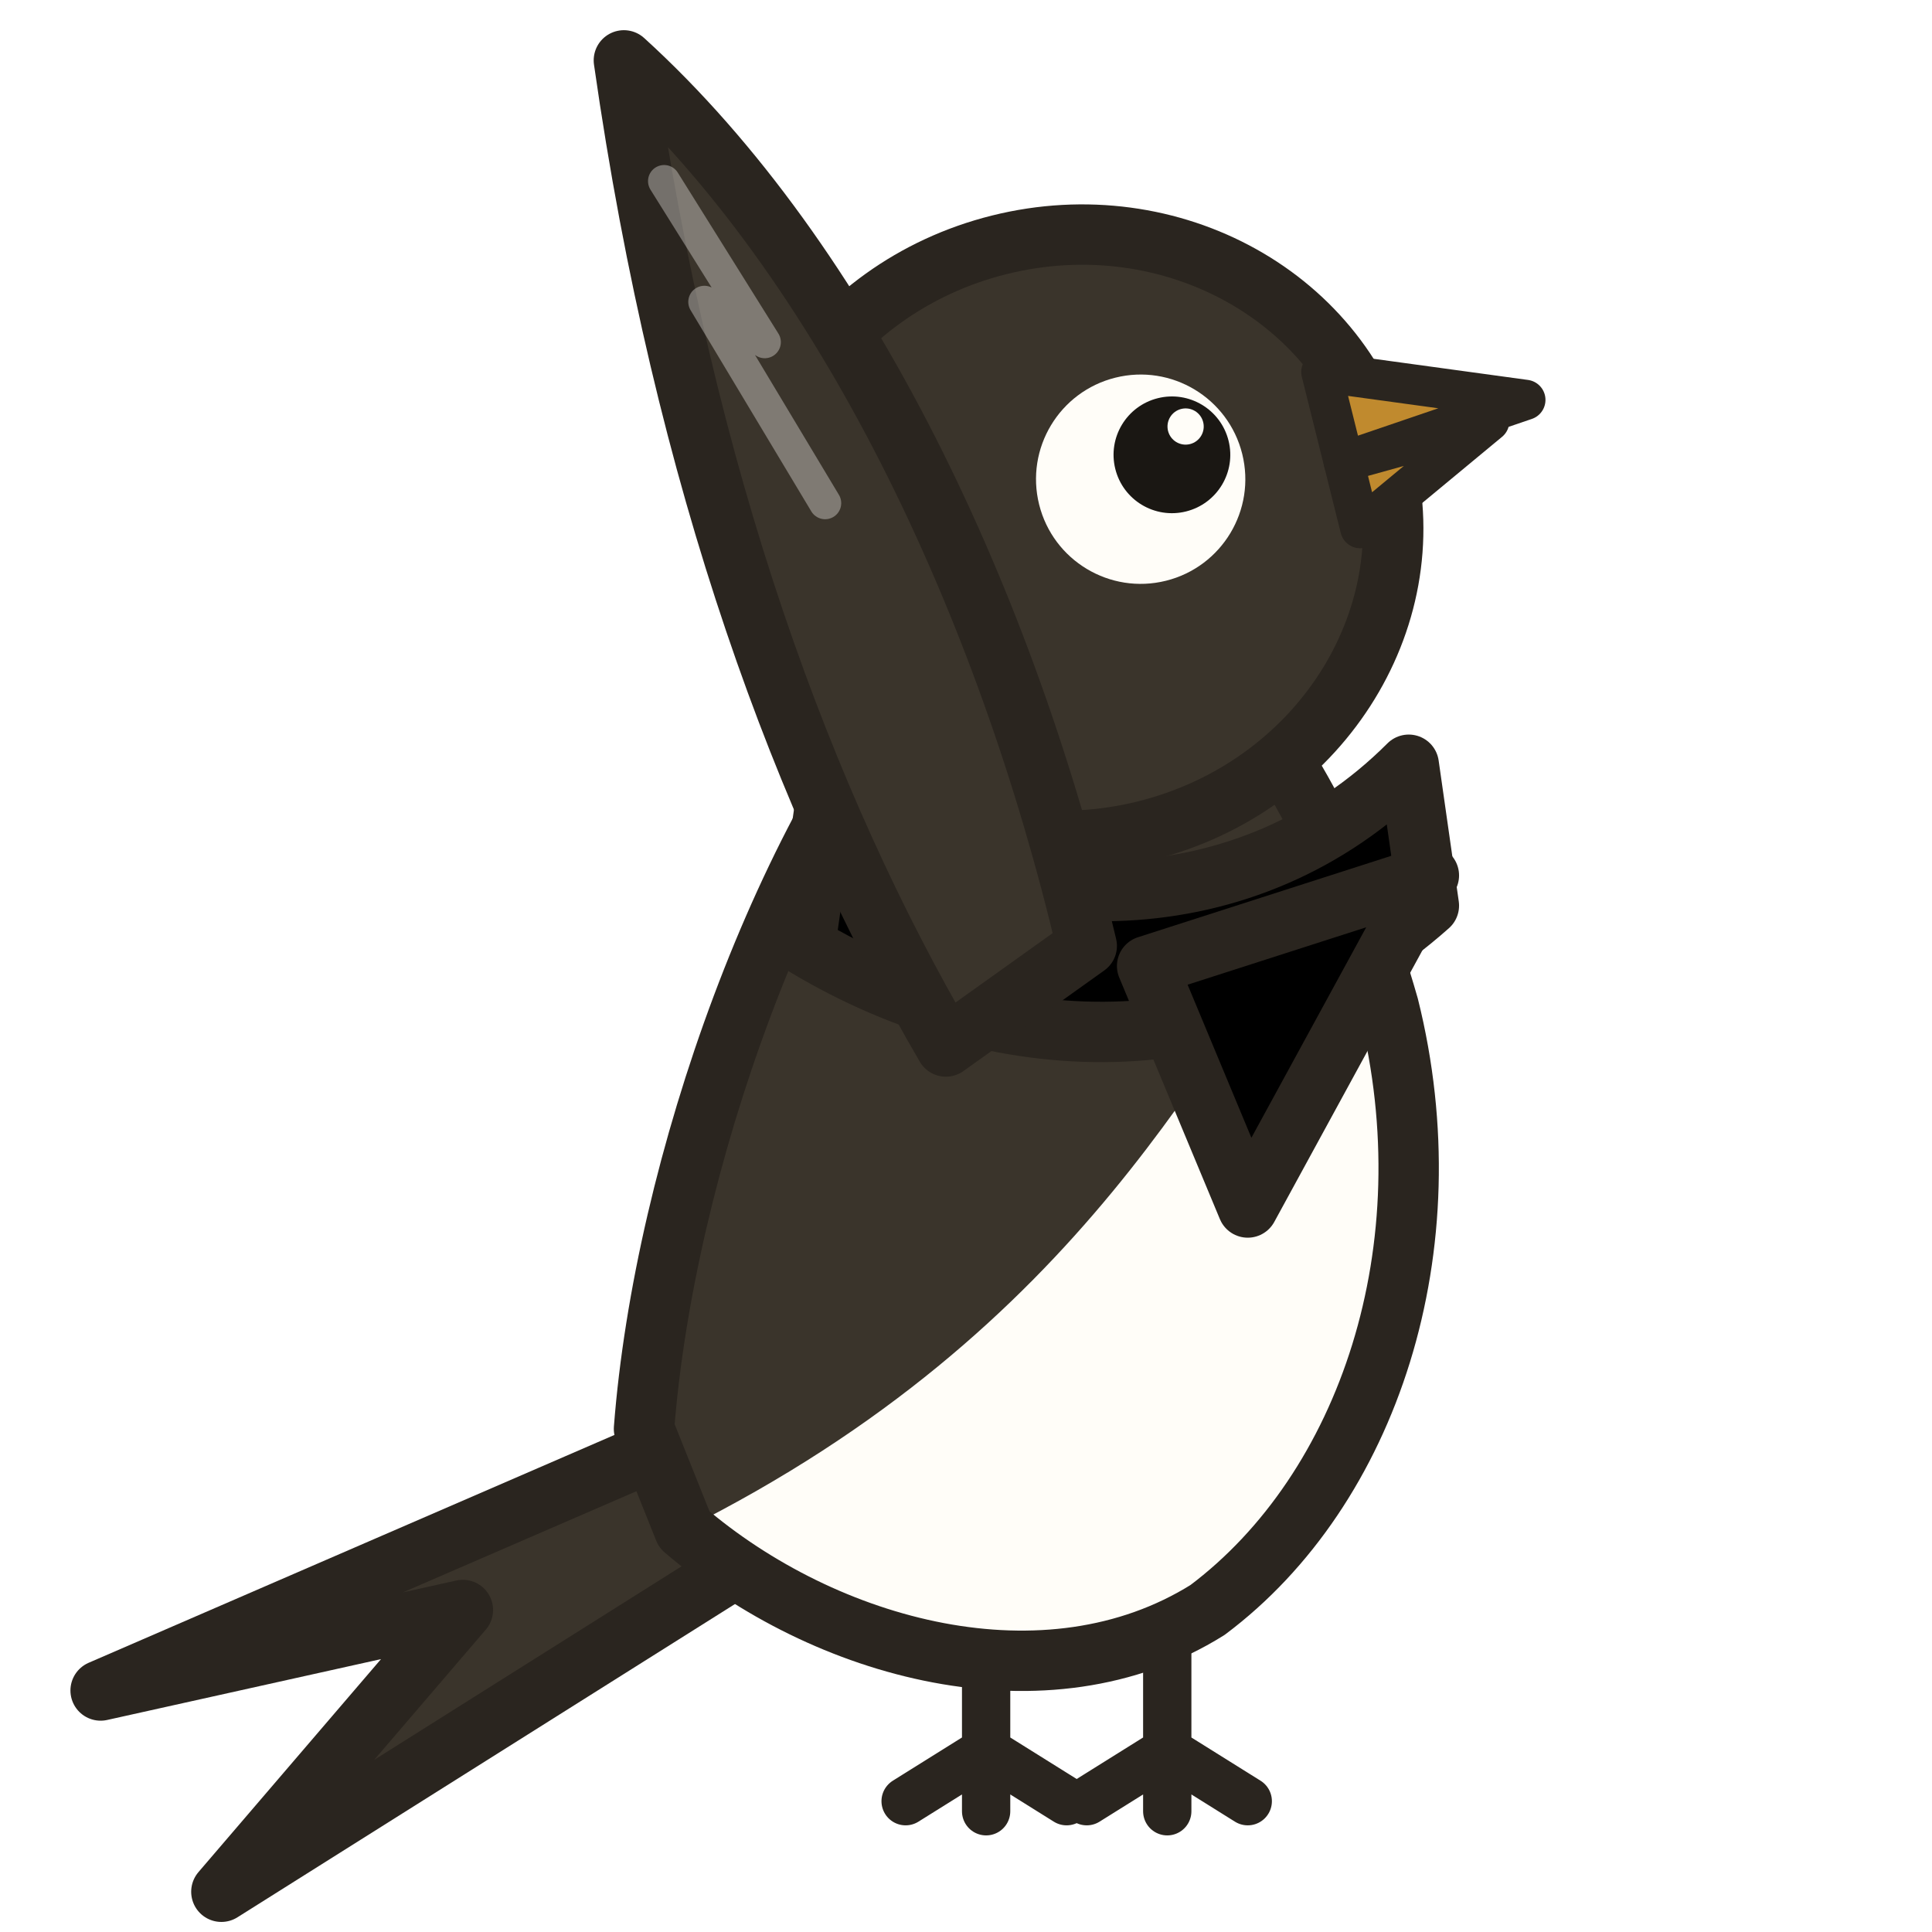
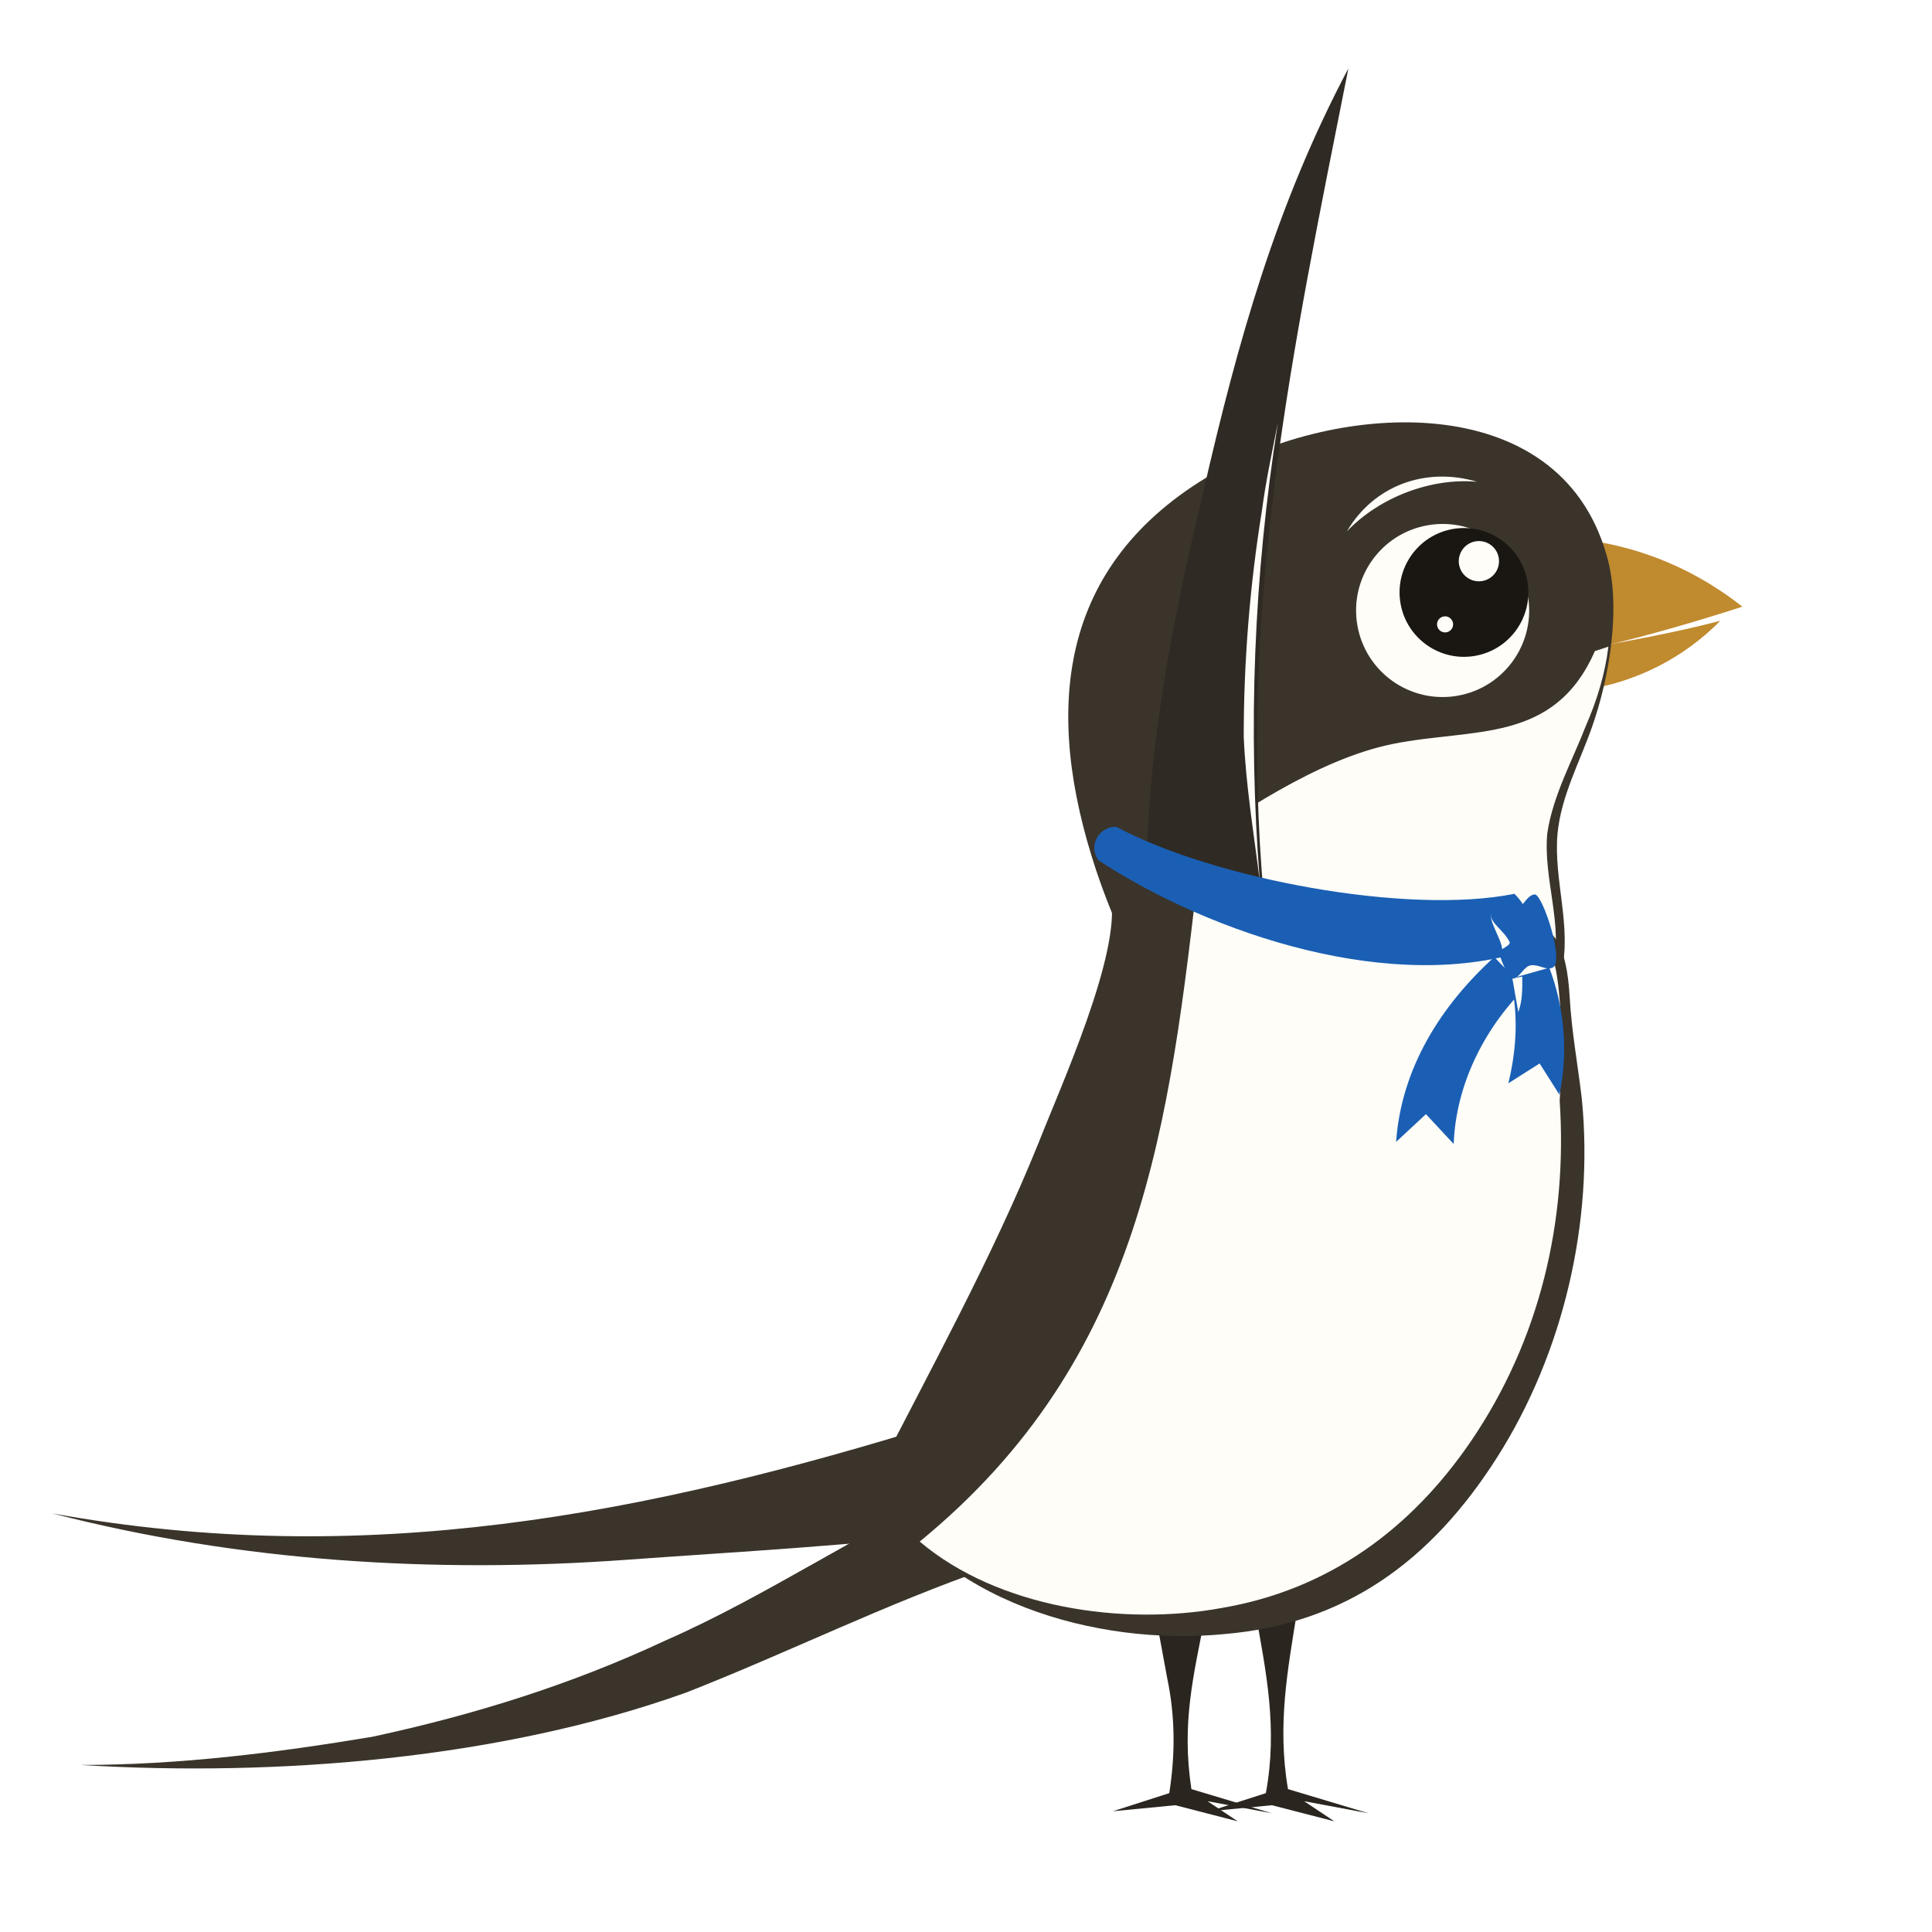
- <svg xmlns="http://www.w3.org/2000/svg" viewBox="0 0 96 96" class="plumio plumio--pointer-haut" fill="none" stroke="#2a251f" stroke-width="3" stroke-linecap="round" stroke-linejoin="round" aria-hidden="true" focusable="false">
+ <svg xmlns="http://www.w3.org/2000/svg" viewBox="0 0 96 96" class="plumio plumio--pointer-haut" color="#1a5fb4" aria-hidden="true">
  <g class="plumio-pas">
    <g class="plumio-pose">
-       <g class="p-patte plumio-pattes" stroke-width="2.4">
+       <g class="plumio-pattes p-trait" fill="#2a251f">
        <g class="plumio-patte-arriere">
-           <path d="M49 80V87M45 89.5L49 87L53 89.5M49 87V90" />
+           <path d="M57.7 71l1.8 0c.9 3 1 6.1.4 9.2s-1.2 5.4-.7 8.7l4 1.2-3.2-.6 1.5 1-3.1-.8-3.1.3 2.8-.9c.3-1.9.3-3.8-.1-5.7-.8-4.5-1.7-7.6-.3-12.4z" />
        </g>
        <g class="plumio-patte-avant">
-           <path d="M58 79V87M54 89.5L58 87L62 89.5M58 87V90" />
+           <path d="M62.5 71l1.8 0c1.9 6.7-1.4 11.5-.3 17.9l4 1.2-3.2-.6 1.5 1-3.1-.8-3.1.3 2.8-.9c1.2-6.5-2.4-11.2-.4-18.1z" />
        </g>
      </g>
-       <g class="plumio-souffle">
-         <g class="plumio-queue">
-           <path class="p-dos" fill="#3a342b" d="M35 71L5 84L23 80L11 94L38 77Z" />
-         </g>
-         <g class="plumio-corps">
-           <path class="p-plein p-dos" fill="#3a342b" stroke="none" d="M47 32C39 41 33 58 32 71L34 76C41 82 52 85 60 80C68 74 72 62 69 50C67 43 64 37 60 33Z" />
-           <path class="p-plein p-ventre" fill="#fffdf8" stroke="none" d="M34 76C41 82 52 85 60 80C68 74 72 62 69 50C68 47 67 45 66 44C60 52 54 66 34 76Z" />
-           <path class="p-vide" fill="none" d="M47 32C39 41 33 58 32 71L34 76C41 82 52 85 60 80C68 74 72 62 69 50C67 43 64 37 60 33Z" />
-         </g>
-         <g class="plumio-tete">
-           <g class="plumio-tete-regard">
-             <g class="plumio-tete-pose" transform="rotate(-14 54 42)">
-               <ellipse class="p-dos" fill="#3a342b" cx="57" cy="27" rx="16" ry="15" />
-               <g class="plumio-oeil">
-                 <circle class="p-plein p-ventre" fill="#fffdf8" stroke="none" cx="61" cy="25" r="5.2" />
-                 <g class="plumio-pupille">
-                   <circle class="p-plein p-vis" fill="#1a1713" stroke="none" cx="62.8" cy="24.2" r="2.9" />
-                   <circle class="p-plein p-ventre" fill="#fffdf8" stroke="none" cx="63.8" cy="23" r=".9" />
-                 </g>
-                 <g class="plumio-paupiere">
-                   <circle class="p-plein p-dos" fill="#3a342b" stroke="none" transform="translate(0 19.4) scale(1 0) translate(0 -19.4)" cx="61" cy="25" r="5.7" />
-                 </g>
+       <g class="plumio-buste">
+         <g class="plumio-souffle p-dos" fill="#3a342b">
+           <g class="plumio-queue">
+             <g class="plumio-queue-vie">
+               <g class="plumio-filet-haut">
+                 <path d="M52.2 70.5l.8 3.4c-1.6.7-3.3 1.6-5 2.2-5.5.7-11.3 1-16.8 1.4-9.6.7-19.3.1-28.6-2.3 15.5 2.8 29.4.1 44.2-4.5 1.8-.2 3.6-.1 5.4-.2z" />
              </g>
-               <g class="plumio-bec">
-                 <path class="p-fin p-or" fill="#c08a2e" stroke-width="2" d="M71 22L80.5 25.8L71 26.6Z" />
-                 <g class="plumio-bec-bas">
-                   <path class="p-fin p-or" fill="#c08a2e" stroke-width="2" d="M71 26.6L78.5 26.4L71 30Z" />
+               <g class="plumio-filet-bas">
+                 <path d="M53 72.8l.8 2.8c-1.6.7-3 1.5-4.6 2.3-5.2 1.8-10 4.2-15.1 6.2-9.2 3.3-20.3 4.2-30.1 3.6 4.9 0 9.7-.6 14.5-1.4 5.1-1.1 9.9-2.6 14.6-4.8 5-2.2 9.5-5.3 14.5-7.6 1.7-.5 3.7-.8 5.4-1.1z" />
+               </g>
+               <g class="plumio-petit-filets" opacity="0">
+                 <path d="M48 72.4l-36 2.4-2.6 1.5 2.8 1.2 36.4-1.6zm.4 4.2-35 9.4-2.2 2 3 .3 35-7.2z" />
+               </g>
+             </g>
+           </g>
+           <g class="plumio-tete">
+             <g class="plumio-tete-vie">
+               <g class="plumio-tete-regard">
+                 <g transform="rotate(-10 64 45.5)">
+                   <g class="plumio-bec p-or" fill="#c08a2e">
+                     <g class="plumio-bec-bas">
+                       <path d="M80.2 35c2.5 0 5 0 7.5-.2-2.1 1.5-4.7 2.3-7.3 2.2z" />
+                     </g>
+                     <path d="M79.8 29.2c3.5.6 6.7 2.4 9.1 5.1-2.9.4-5.8.7-8.7.8z" />
+                   </g>
+                   <path d="M55 41.6c-1.2-8.2.7-15.3 9.2-18.4 6.6-2.4 17.6-1.3 18.5 7.4 .3 2.6-.9 6-2.2 8.3-.9 1.6-2.1 3.1-2.6 4.9-.6 2.2-.1 4.7-1 6.8-2.3 5.1-10.2 4.9-14.4 2.8-5.1-2.5-6.7-6.5-7.5-11.8z" />
+                   <path class="p-ventre" fill="#fffdf8" d="M81.3 35.2l.7-.1c-.4 1.3-1 2.5-1.8 3.7-.9 1.5-2.2 3.1-2.8 4.9-.6 2.2 0 4.6-.9 6.7l-.1 1.6c-2.4 2-5.7 2.3-8.4.8s-3.8-4-5.4-6.4c-1.1-1.7-2.3-3.2-3.7-4.7 3.5-1.6 7.9-3.6 11.7-3.7 4.1-.1 7.9 1.4 10.7-2.8z" />
+                   <g class="plumio-sourcil p-ventre" fill="#fffdf8">
+                     <path d="M70.2 27.2c1.7-2 4.4-2.5 6.8-1.3-2.2-.6-4.9-.1-6.8 1.3z" />
+                   </g>
+                   <g class="plumio-oeil p-ventre" fill="#fffdf8">
+                     <circle cx="74.2" cy="31.9" r="4.3" />
+                     <g class="plumio-pupille">
+                       <circle class="p-vis" fill="#1a1713" cx="75.4" cy="31.2" r="3.2" />
+                       <circle cx="76.4" cy="29.8" r="1" />
+                       <circle cx="74.2" cy="32.6" r=".4" />
+                     </g>
+                     <g class="plumio-paupiere" opacity="0">
+                       <circle class="p-dos" fill="#3a342b" cx="74.2" cy="31.9" r="4.8" />
+                       <path d="M70 33.5c2.4-4.2 5.8-4.3 8.4-.2-2.6-2.4-5.9-2.4-8.4.2z" />
+                     </g>
+                   </g>
                </g>
              </g>
            </g>
          </g>
-         </g>
-         <g class="plumio-foulard">
-           <path fill="currentColor" d="M41 40C50 46 62 46 70 38L71 45C62 53 50 53 40 47Z" />
-           <g class="plumio-pan">
-             <path fill="currentColor" d="M57 48L71 43.5L62 60Z" />
+           <path d="M43.4 73.6c2.8-5.5 5.9-11.1 8.2-16.8 1.1-2.8 4.1-9.4 3.6-12.2-.3-1.5-1.2-5.7 2-4.3 1.4.6 1.8 2.2 2.8 3.3 1.3 1.3 9.7 3.8 11.6 3.4 3.6-.7 6.1-2.9 6.4 2.6 .1 1.7.4 3.3.6 5 .6 6.1-.9 12.6-4.2 17.8s-7.6 8.3-13.6 8.8c-6.3.6-14.2-1.6-17.4-7.6z" />
+           <path class="p-ventre" fill="#fffdf8" d="M45.7 76.6c11.1-9.1 12.4-20.7 13.9-33.8 1.6 2.3 4 2.2 6.5 2.9 1.8.5 3.6 1.5 5.5 1.1s4-1.8 5.5-.6l-.4.5c1.1 1 .9 6.5.8 8 .4 6-1 11.9-4.4 16.9-3 4.4-7.1 7.4-12.4 8.3-4.9.9-11.1 0-15-3.3z" />
+           <g class="plumio-aile p-aile" fill="#2f2a23">
+             <g class="plumio-aile-vie">
+               <g class="plumio-aile-pliee" opacity="0">
+                 <path d="M60.5 44c3.4-.6 6.5 2 7.1 5.6 .5 3.2-1.1 6.2-3 8.8-10.8 15.5-28.6 20.4-46.6 21.8 8.3-2.2 16.2-5.8 23.4-10.6 4.9-3.3 9.4-7.3 11.4-12.8 1.8-5.2 2.3-11.9 7.7-12.8z" />
+                 <path class="p-reserve" fill="#fffdf8" d="M60.5 44.1c-5.3 1.5-5.2 7.7-7 13-3.8 11-19 17.9-29.3 21.3 6.1-2.2 11.9-5.1 17.3-8.7 4.8-3.3 9.5-7.3 11.4-12.9 1.9-5.2 2.2-11.8 7.6-12.7z" />
+                 <path class="p-reserve" fill="#fffdf8" d="M57.6 61.4c-2.6 1.8-5.8 4.6-8 7 1.8-2.8 5-5.6 8-7z" />
+               </g>
+               <g class="plumio-aile-levee" opacity="0">
+                 <path d="M57 42.2c-4.7-12.5-16.3-21.7-26.4-29.8 10.8 2.9 20.1 9.2 27 18 3.3 4.2 5.7 8.7 5.2 14.2z" />
+                 <path class="p-reserve" fill="#fffdf8" d="M62.7 43.7c-.1-1.7-.6-3.3-1.1-4.9-.9-3.1-2.4-5.6-4.3-8.2-.4-.7-.9-1.5-1.4-2.1 3.7 4.3 7 9.2 6.8 15.2z" />
+               </g>
+               <g class="plumio-aile-ouverte" opacity="0">
+                 <path d="M57 42.2c-3.4-14.2-7.3-26.9-16.6-38.6 14.1 6.7 27.2 24.8 22.4 41z" />
+                 <path class="p-reserve" fill="#fffdf8" d="M62.9 43.7c1-6 0-12.7-2.2-18.4l-.3-1.2c2.9 6.3 4.3 12.8 2.5 19.6z" />
+               </g>
+               <g class="plumio-aile-pointe">
+                 <path d="M57 42.2c.2-6.1 1.4-11.9 2.8-17.8 1.7-7.4 3.6-14.2 7.2-21-2.8 14.1-5.5 26.7-4.2 41.2z" />
+                 <path class="p-reserve" fill="#fffdf8" d="M62.6 43.8c-.3-2.4-.7-4.8-.8-7.2 0-3.7.3-7.5.9-11.2 .2-1.5.5-2.9.8-4.4-1.2 7.6-1.5 15.2-.9 22.8z" />
+               </g>
+             </g>
          </g>
-         </g>
-         <g class="plumio-aile">
-           <path class="p-dos" fill="#3a342b" d="M47 52C40 40 34 24 31 3C42 13 50 30 54 47Z" />
-           <path class="p-vide p-ligne" stroke="#fffdf8" stroke-width="1.6" stroke-opacity=".35" fill="none" d="M35 15L41 25M33 9L38 17" />
+           <g class="plumio-foulard" fill="currentColor">
+             <g class="plumio-foulard-vie">
+               <g transform="rotate(-4 64 45.5)">
+                 <g class="plumio-pan">
+                   <g class="plumio-pan-vie">
+                     <g transform="rotate(-6 75.6 47.4)">
+                       <path d="M74 48.1l1.2 1.8c-2.4 1.7-4.2 4.2-4.8 7l-1.1-1.7-1.7 1.1c.9-3.6 3.4-6.3 6.4-8.2zm.6 1.2l2-.2c.4 2.1.2 4.3-.6 6.3l-.7-1.7-1.7.7c.7-1.6 1.1-3.3 1-5.1z" />
+                       <path class="p-reserve" fill="#fffdf8" d="M75.2 49.3c-.1.6-.2 1.2-.5 1.7l0-1.7z" />
+                     </g>
+                   </g>
+                 </g>
+                 <path d="M55.8 40.5c4.6 2.9 14.1 5.4 19.5 4.7 .7.8.9 1.8.6 2.8-6.9 1.8-15.7-1.8-21.1-5.9-.5-.8.2-1.7 1-1.6zm19.1 8.9c-.4-.1-1.2-3.4-.6-3.6 .3-.1.7.2 1 .2s.6-.7 1-.7 1.3 3.6.6 3.7c-.3.1-.6-.2-1-.2s-.6.6-1 .6z" />
+                 <path class="p-reserve" fill="#fffdf8" d="M74.5 47.9c0-.5-.6-1.5-.4-1.8-.2.4.6.9.8 1.5 0 .1-.2.2-.4.3z" />
+               </g>
+             </g>
+           </g>
        </g>
      </g>
    </g>
  </g>
</svg>
